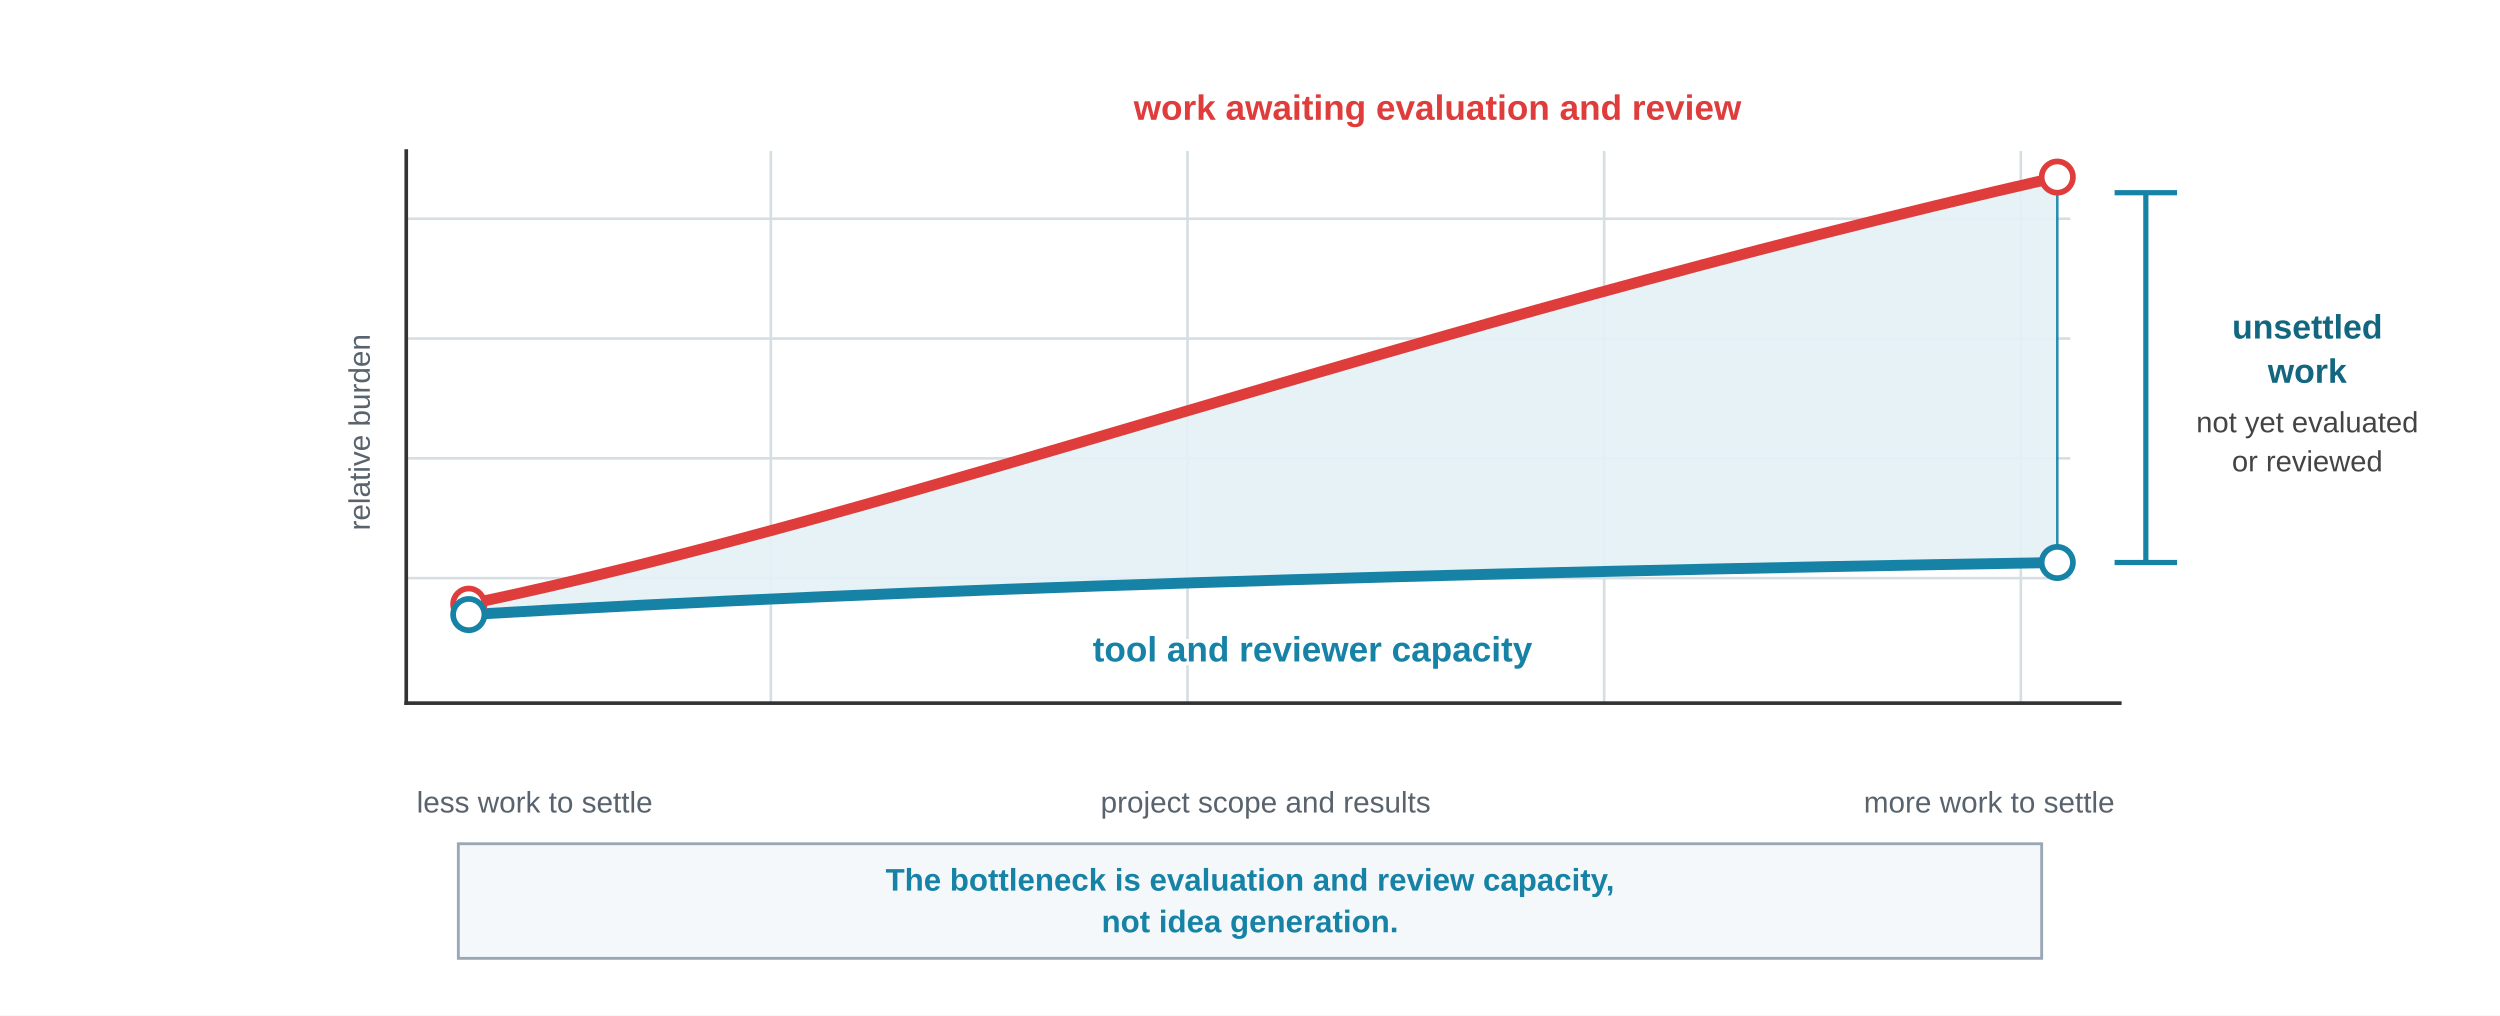
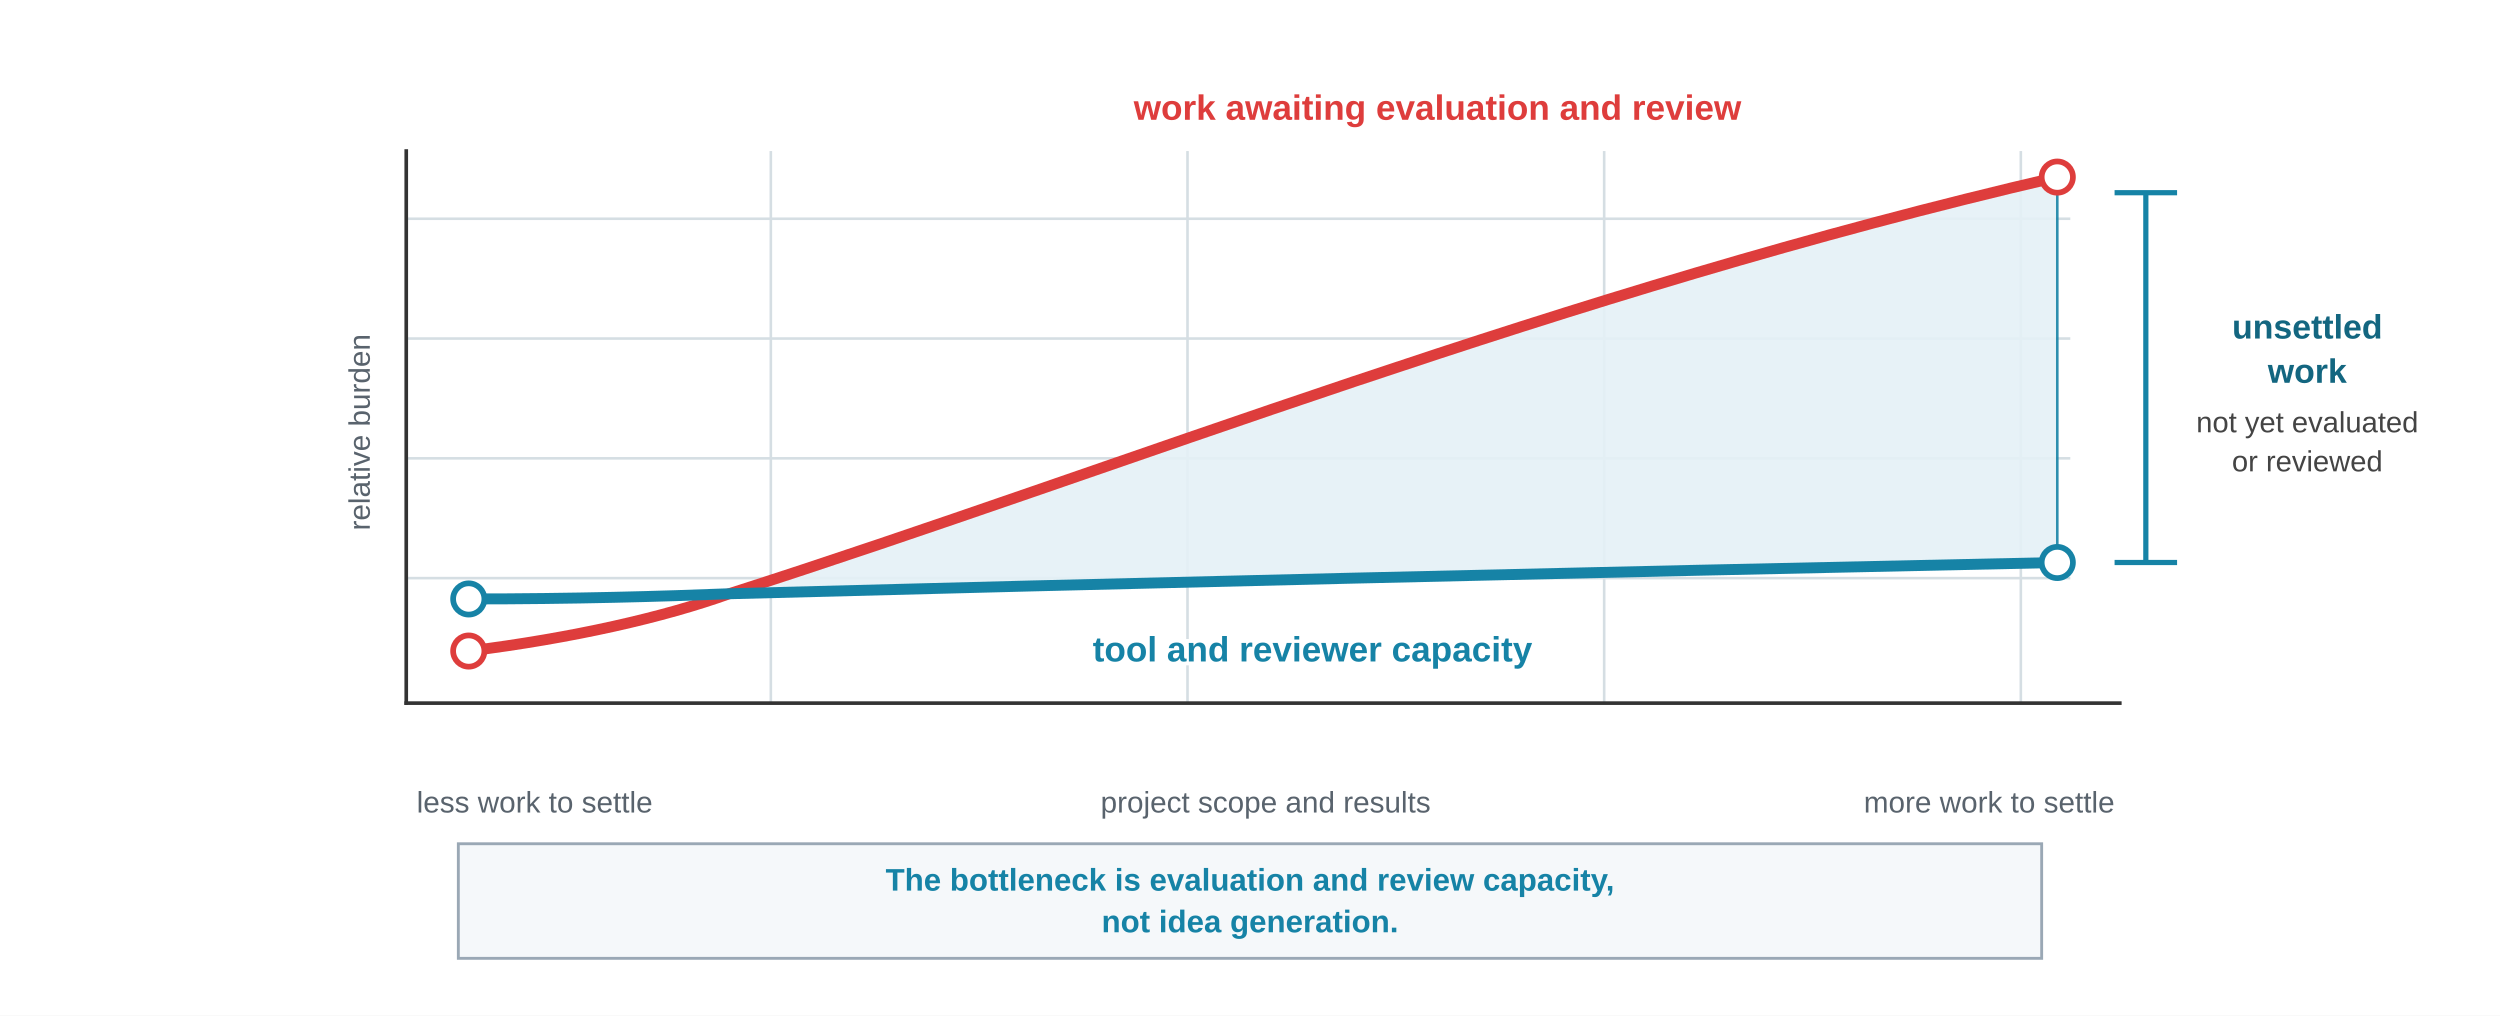
<svg xmlns="http://www.w3.org/2000/svg" viewBox="0 0 960 390" role="img">
  <defs>
    <style>
      .font { font-family: Arial, Helvetica, sans-serif; }
      .axis { stroke: #333333; stroke-width: 1.4; fill: none; stroke-linecap: square; }
      .grid { stroke: #D5DEE3; stroke-width: 1; fill: none; }
      .demand { stroke: #DE3D3C; stroke-width: 4.2; fill: none; stroke-linecap: square; }
      .capacity { stroke: #1683A6; stroke-width: 4.2; fill: none; stroke-linecap: square; }
      .gap { fill: #E4F1F6; stroke: #1683A6; stroke-width: 1; opacity: 0.9; }
      .label { font-size: 13.5px; font-weight: 700; fill: #222222; }
      .tiny { font-size: 11.4px; fill: #59636D; }
      .gap-label { font-size: 13px; font-weight: 700; fill: #136680; }
      .gap-small { font-size: 11.2px; fill: #444444; }
      .red { fill: #DE3D3C; font-weight: 700; stroke: #FFFFFF; stroke-width: 3; paint-order: stroke fill; }
      .blue { fill: #1683A6; font-weight: 700; stroke: #FFFFFF; stroke-width: 3; paint-order: stroke fill; }
      .callout { fill: #F5F8FA; stroke: #9AA8B5; stroke-width: 1.1; }
      .note { font-size: 12px; font-weight: 700; fill: #1683A6; }
    </style>
  </defs>
  <rect width="960" height="390" fill="#FFFFFF" />
  <g class="font">
    <g>
      <line class="grid" x1="156" y1="84" x2="795" y2="84" />
      <line class="grid" x1="156" y1="130" x2="795" y2="130" />
      <line class="grid" x1="156" y1="176" x2="795" y2="176" />
      <line class="grid" x1="156" y1="222" x2="795" y2="222" />
      <line class="grid" x1="296" y1="58" x2="296" y2="270" />
      <line class="grid" x1="456" y1="58" x2="456" y2="270" />
      <line class="grid" x1="616" y1="58" x2="616" y2="270" />
      <line class="grid" x1="776" y1="58" x2="776" y2="270" />
    </g>
    <line class="axis" x1="156" y1="270" x2="814" y2="270" />
    <line class="axis" x1="156" y1="58" x2="156" y2="270" />
    <text class="tiny" x="142" y="166" text-anchor="middle" transform="rotate(-90 142 166)">relative burden</text>
    <text class="tiny" x="160" y="312" text-anchor="start">less work to settle</text>
    <text class="tiny" x="486" y="312" text-anchor="middle">project scope and results</text>
    <text class="tiny" x="812" y="312" text-anchor="end">more work to settle</text>
-     <path class="gap" d="M 180 232 C 352 196 536 126 790 68 L 790 216 C 550 220 352 226 180 236 Z" />
-     <path class="demand" d="M 180 232 C 352 196 536 126 790 68" />
-     <path class="capacity" d="M 180 236 C 352 226 550 220 790 216" />
-     <circle cx="180" cy="232" r="6" fill="#FFFFFF" stroke="#DE3D3C" stroke-width="2.2" />
-     <circle cx="180" cy="236" r="6" fill="#FFFFFF" stroke="#1683A6" stroke-width="2.2" />
+     <path class="gap" d="M 280 228 C 430 180 600 112 790 68 L 790 216 C 600 220 430 224 280 228 Z" />
+     <path class="demand" d="M 180 250 C 220 245 255 237 280 228 C 430 180 600 112 790 68" />
+     <path class="capacity" d="M 180 230 C 220 230 255 229 280 228 C 430 224 600 220 790 216" />
+     <circle cx="180" cy="250" r="6" fill="#FFFFFF" stroke="#DE3D3C" stroke-width="2.2" />
+     <circle cx="180" cy="230" r="6" fill="#FFFFFF" stroke="#1683A6" stroke-width="2.2" />
    <circle cx="790" cy="68" r="6" fill="#FFFFFF" stroke="#DE3D3C" stroke-width="2.2" />
    <circle cx="790" cy="216" r="6" fill="#FFFFFF" stroke="#1683A6" stroke-width="2.2" />
    <text class="label red" x="552" y="46" text-anchor="middle">work awaiting evaluation and review</text>
    <text class="label blue" x="504" y="254" text-anchor="middle">tool and reviewer capacity</text>
    <line x1="824" y1="74" x2="824" y2="216" stroke="#1683A6" stroke-width="2" />
    <line x1="812" y1="74" x2="836" y2="74" stroke="#1683A6" stroke-width="2" />
    <line x1="812" y1="216" x2="836" y2="216" stroke="#1683A6" stroke-width="2" />
    <text class="gap-label" x="886" y="130" text-anchor="middle">unsettled</text>
    <text class="gap-label" x="886" y="147" text-anchor="middle">work</text>
    <text class="gap-small" x="886" y="166" text-anchor="middle">not yet evaluated</text>
    <text class="gap-small" x="886" y="181" text-anchor="middle">or reviewed</text>
    <rect class="callout" x="176" y="324" width="608" height="44" />
    <text class="note" x="480" y="342" text-anchor="middle">The bottleneck is evaluation and review capacity,</text>
    <text class="note" x="480" y="358" text-anchor="middle">not idea generation.</text>
  </g>
</svg>
